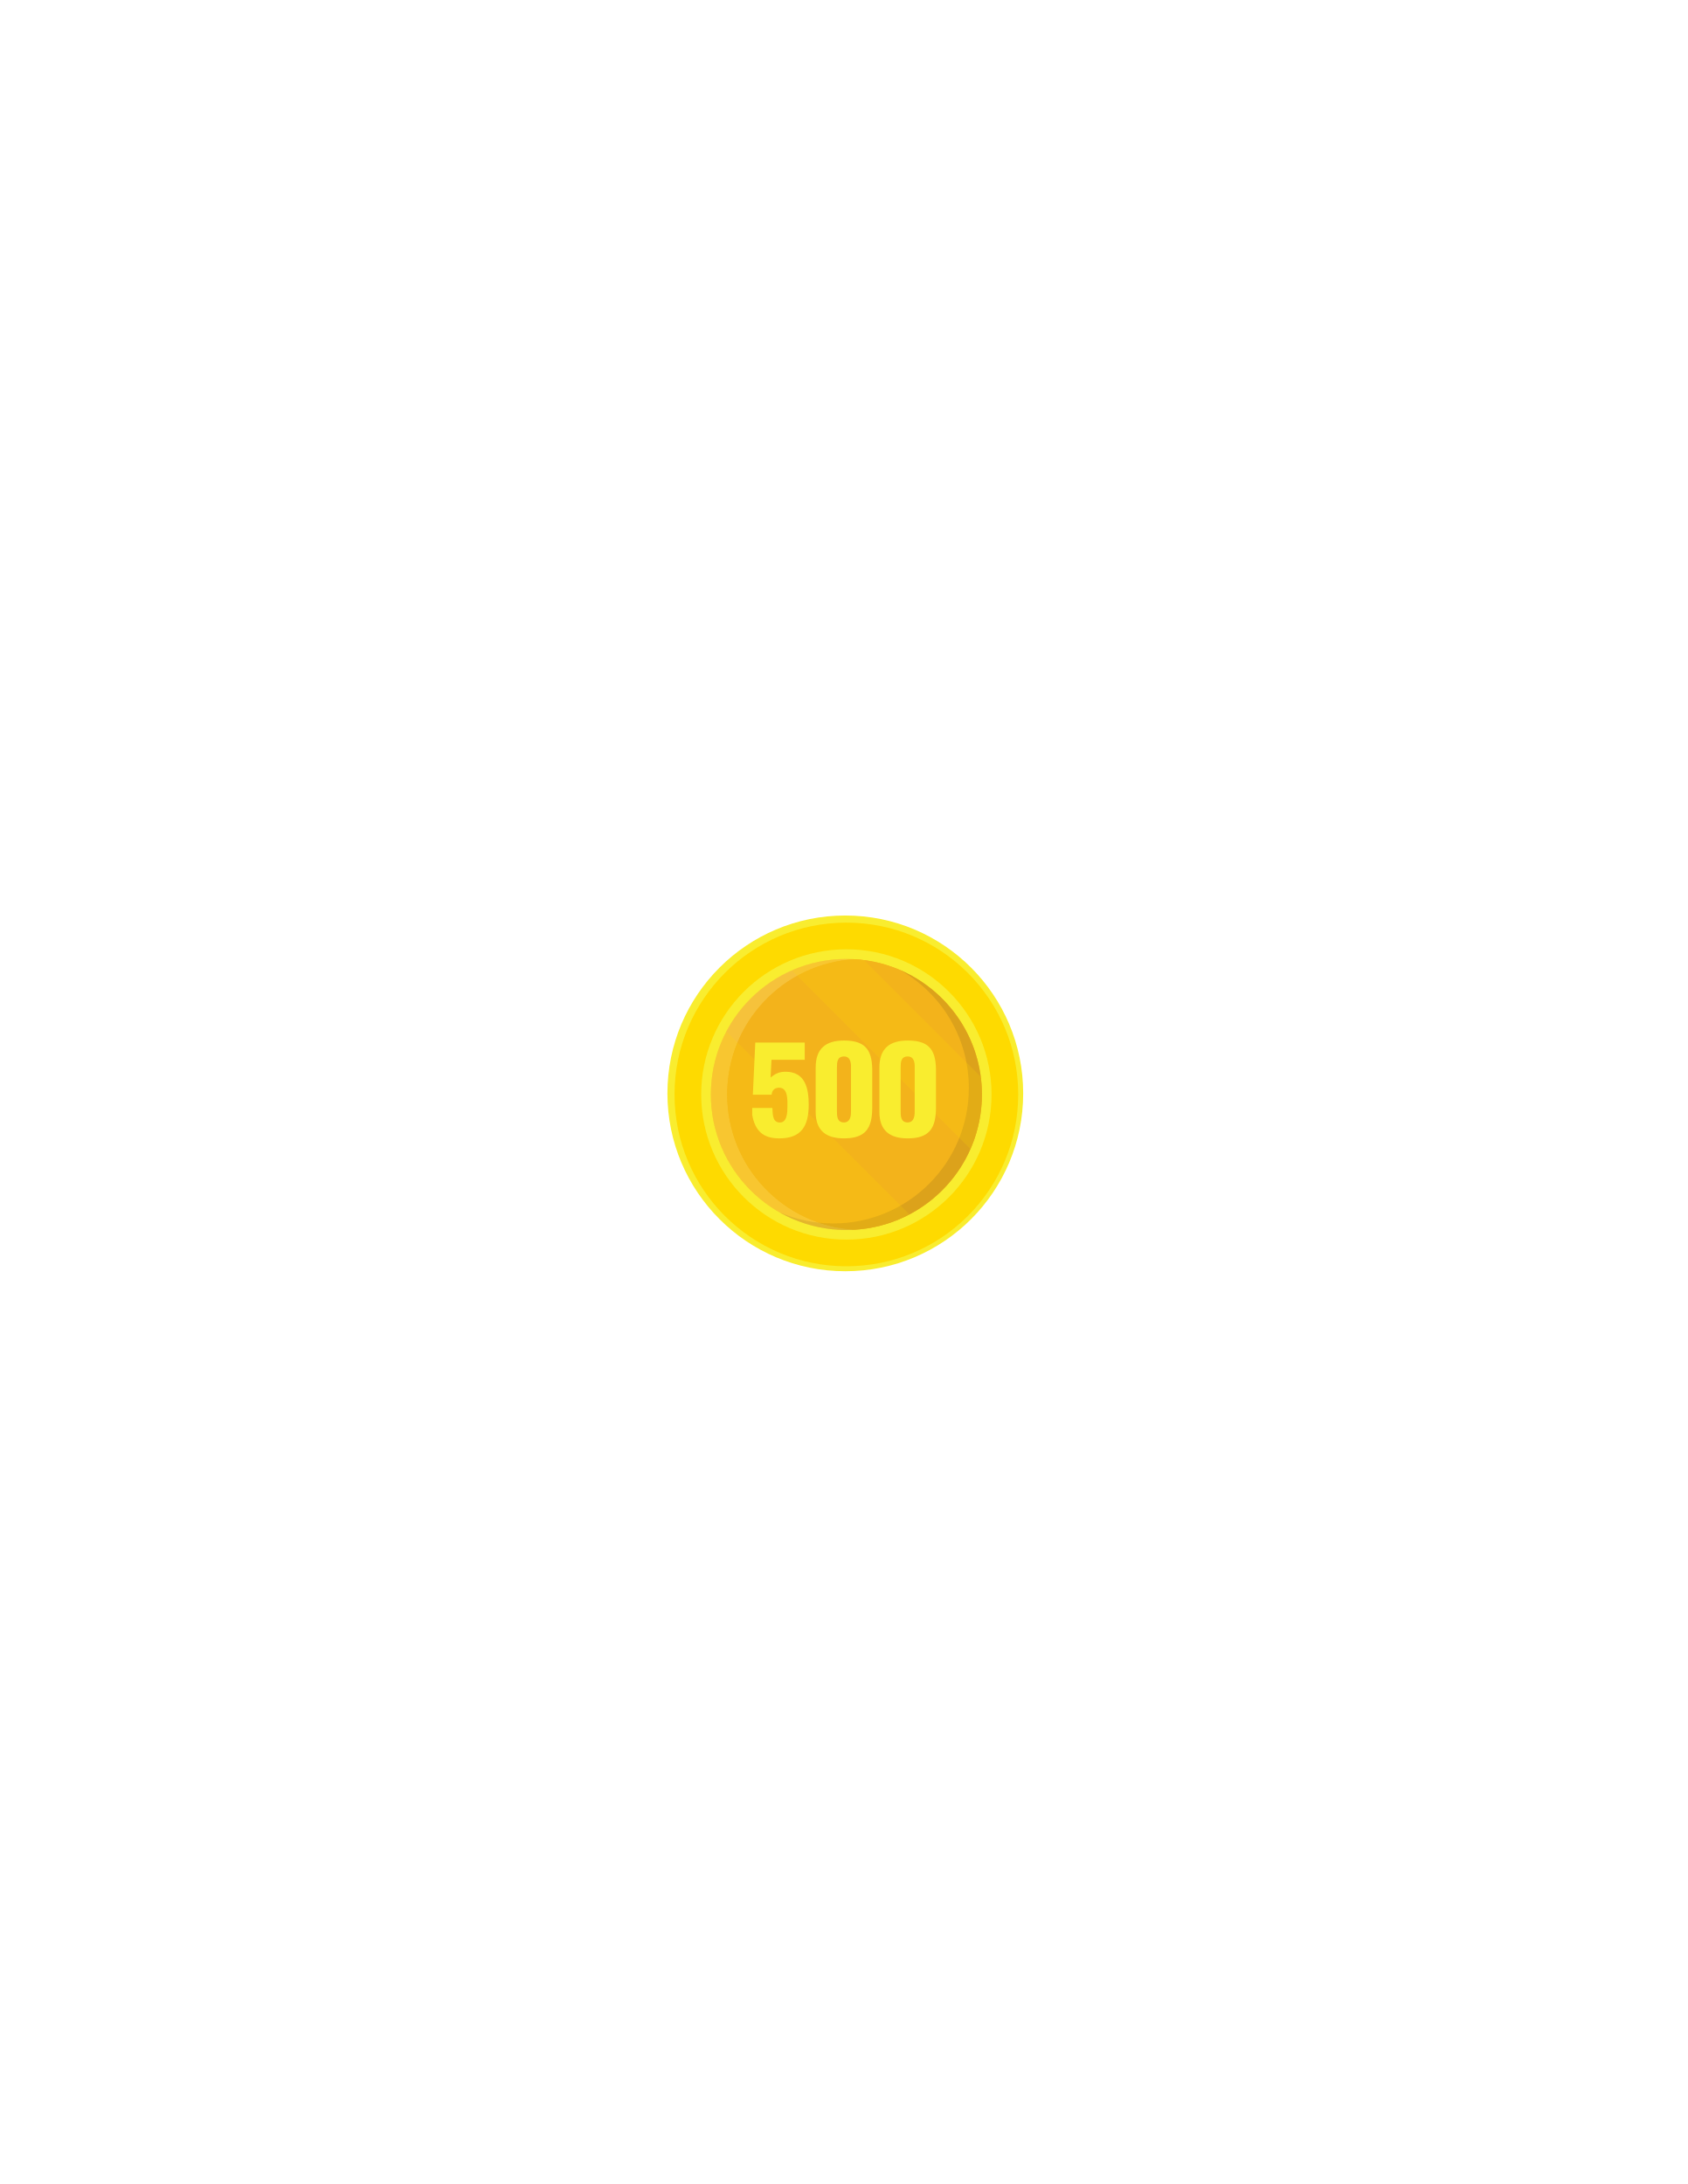
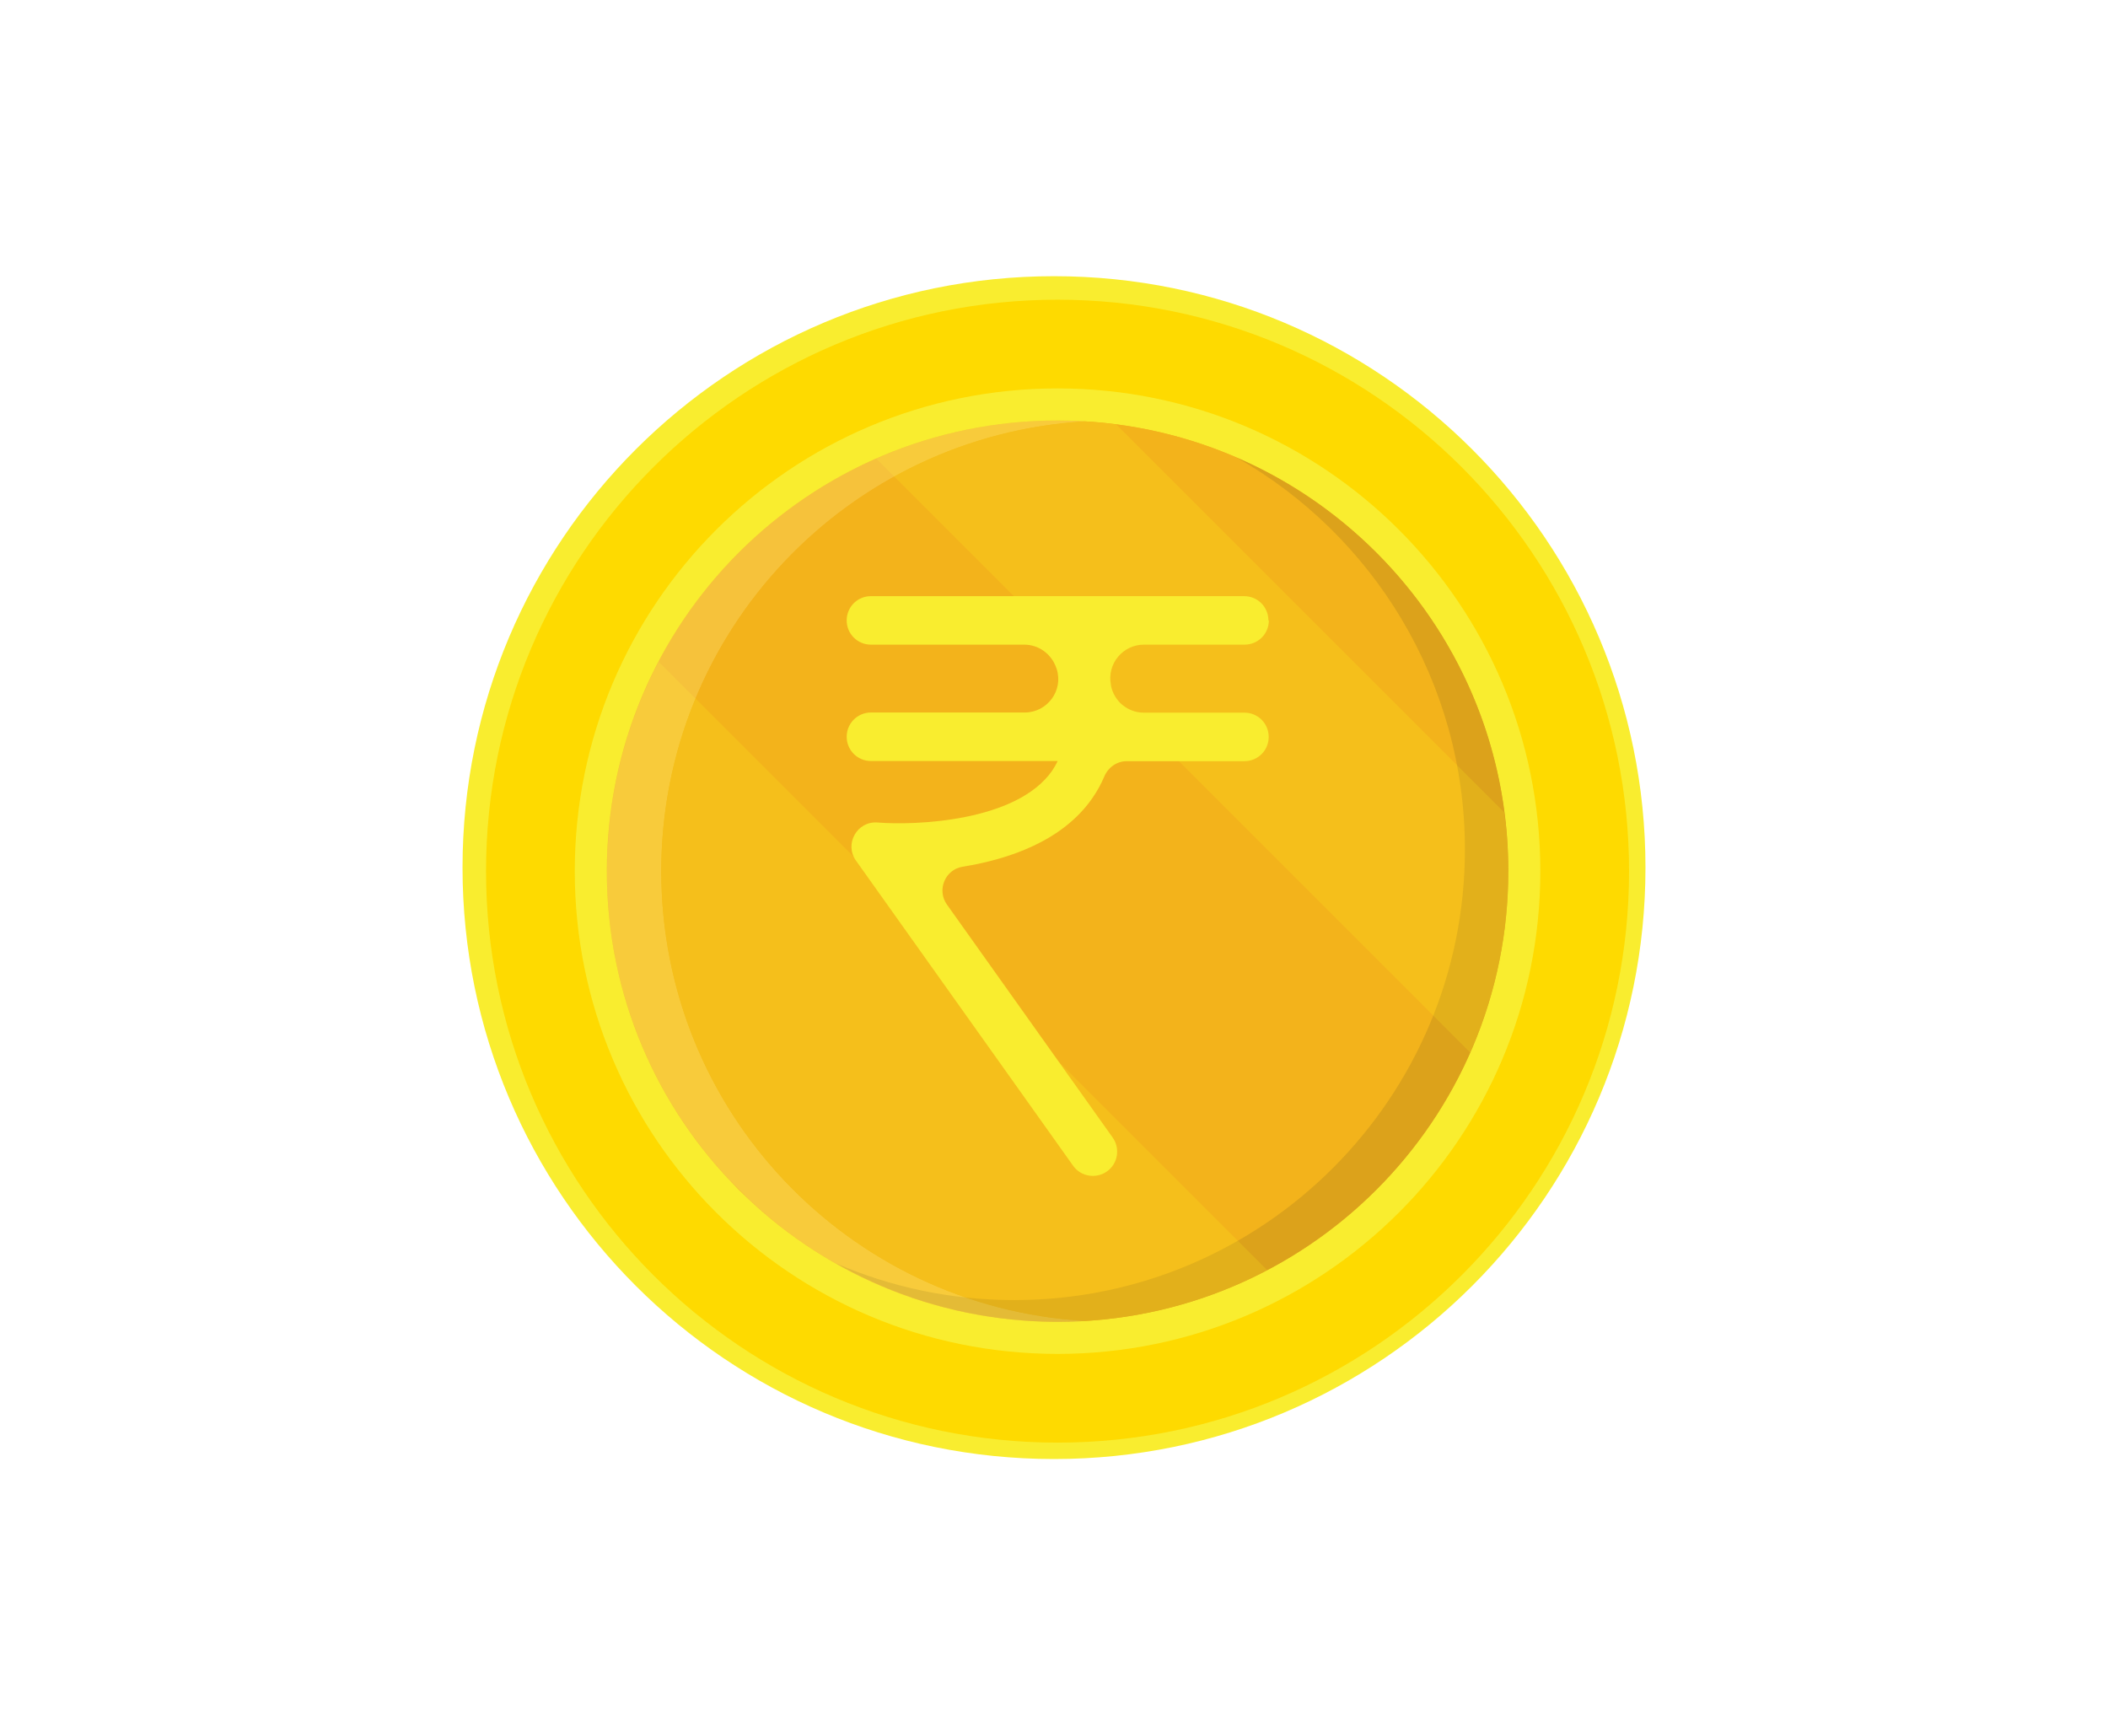
- <svg xmlns="http://www.w3.org/2000/svg" version="1.1" id="Layer_1" x="0px" y="0px" viewBox="0 0 612 792" style="enable-background:new 0 0 612 792;" xml:space="preserve">
-   <style type="text/css">
- 	.st0{fill:#F9ED2F;}
- 	.st1{fill:#FEDA00;}
- 	.st2{fill:#F3B31B;}
- 	.st3{opacity:0.25;fill:#FFF09A;}
- 	.st4{opacity:0.15;fill:#544118;}
- 	.st5{opacity:0.18;fill:#FEDA00;}
- </style>
-   <g>
-     <circle class="st0" cx="306.5" cy="396.5" r="64.5" />
-     <circle class="st1" cx="306.89" cy="396.89" r="62.31" />
-     <circle class="st0" cx="306.89" cy="396.89" r="52.64" />
-     <circle class="st2" cx="306.89" cy="396.89" r="49.14" />
-     <path class="st3" d="M263.67,396.89c0-26.15,20.42-47.51,46.18-49.05c-0.98-0.06-1.97-0.1-2.96-0.1c-27.14,0-49.14,22-49.14,49.14   c0,27.14,22,49.14,49.14,49.14c0.99,0,1.98-0.04,2.96-0.1C284.09,444.41,263.67,423.04,263.67,396.89z" />
-     <path class="st2" d="M356.04,396.89c0-26.15-20.42-47.51-46.18-49.05c-25.76,1.53-46.18,22.9-46.18,49.05   c0,26.15,20.42,47.51,46.18,49.05C335.61,444.41,356.04,423.04,356.04,396.89z" />
-     <path class="st4" d="M326.39,351.78c14.87,8.45,24.91,24.42,24.91,42.75c0,27.14-22,49.14-49.14,49.14   c-6.93,0-13.52-1.44-19.5-4.03c7.15,4.06,15.42,6.4,24.23,6.4c27.14,0,49.14-22,49.14-49.14   C356.04,376.68,343.83,359.33,326.39,351.78z" />
-     <path class="st5" d="M257.75,396.89c0,13.11,5.14,25.01,13.51,33.82l1.82,1.82c8.81,8.36,20.71,13.51,33.82,13.51   c8.25,0,16.02-2.04,22.84-5.63l-66.35-66.35C259.79,380.88,257.75,388.64,257.75,396.89z" />
-     <path class="st5" d="M356.04,396.89c0-2.17-0.16-4.31-0.43-6.41l-42.3-42.3c-2.1-0.27-4.23-0.43-6.41-0.43   c-7.04,0-13.72,1.49-19.77,4.15l64.76,64.76C354.55,410.62,356.04,403.93,356.04,396.89z" />
-     <path class="st2" d="M273.07,432.53l-1.82-1.82C271.85,431.33,272.45,431.94,273.07,432.53z" />
-     <g>
+ <svg xmlns="http://www.w3.org/2000/svg" viewBox="0 0 142.56 117.36">
+   <defs>
+     <style>
+       .cls-1 {
+         mix-blend-mode: screen;
+         opacity: .18;
+       }
+ 
+       .cls-1, .cls-2 {
+         fill: #feda00;
+       }
+ 
+       .cls-3 {
+         isolation: isolate;
+       }
+ 
+       .cls-4 {
+         fill: #544118;
+         opacity: .15;
+       }
+ 
+       .cls-5 {
+         fill: #f9ed2f;
+       }
+ 
+       .cls-6 {
+         fill: #f3b31b;
+       }
+ 
+       .cls-7 {
+         fill: none;
+       }
+ 
+       .cls-8 {
+         fill: #fff09a;
+         opacity: .25;
+       }
+     </style>
+   </defs>
+   <g class="cls-3">
+     <g id="Layer_1" data-name="Layer 1">
      <g>
-         <path class="st0" d="M272.98,396.97l0.88-18.9h17.93v6.24h-12.06l-0.32,6.47c1.62-1.43,3.23-2.13,5.41-2.13     c7.21,0,8.41,6.1,8.41,11.97c0,7.49-2.5,12.2-10.63,12.2c-5.96,0-8.78-2.77-9.84-8.41v-2.63h7.3c0.18,1.66-0.19,4.99,2.4,5.27     c3.05,0.32,3.05-3.93,3.05-5.73c0-2.17,0.32-6.88-3-6.88c-1.62,0-2.59,0.92-2.73,2.54H272.98z" />
-         <path class="st0" d="M295.76,387.13c0-6.93,3.7-9.8,10.3-9.8c8.32,0,10.35,4.02,10.21,11.78v12.48c0,7.58-2.4,11.23-10.3,11.23     c-6.47,0-10.21-2.87-10.21-9.56V387.13z M308.56,387.13c0-0.51,0.28-4.02-2.5-4.02c-2.5,0-2.59,2.08-2.59,4.02v15.57     c0,2.03,0,4.34,2.59,4.34c2.63-0.09,2.5-3.14,2.5-4.34V387.13z" />
-         <path class="st0" d="M318.87,387.13c0-6.93,3.7-9.8,10.3-9.8c8.32,0,10.35,4.02,10.21,11.78v12.48c0,7.58-2.4,11.23-10.3,11.23     c-6.47,0-10.21-2.87-10.21-9.56V387.13z M331.66,387.13c0-0.51,0.28-4.02-2.5-4.02c-2.49,0-2.59,2.08-2.59,4.02v15.57     c0,2.03,0,4.34,2.59,4.34c2.63-0.09,2.5-3.14,2.5-4.34V387.13z" />
+         <circle class="cls-5" cx="71.28" cy="58.68" r="40" />
+         <circle class="cls-2" cx="71.52" cy="58.92" r="38.65" />
+         <circle class="cls-5" cx="71.52" cy="58.92" r="32.65" />
+         <circle class="cls-6" cx="71.52" cy="58.92" r="30.48" />
+         <path class="cls-8" d="m44.72,58.92c0-16.22,12.67-29.47,28.64-30.42-.61-.04-1.22-.06-1.84-.06-16.83,0-30.48,13.65-30.48,30.48s13.65,30.48,30.48,30.48c.62,0,1.23-.02,1.84-.06-15.98-.95-28.64-14.2-28.64-30.42Z" />
+         <path class="cls-6" d="m102,58.92c0-16.22-12.67-29.47-28.64-30.42-15.98.95-28.64,14.2-28.64,30.42s12.67,29.47,28.64,30.42c15.98-.95,28.64-14.2,28.64-30.42Z" />
+         <path class="cls-4" d="m83.62,30.94c9.22,5.24,15.45,15.15,15.45,26.51,0,16.83-13.65,30.48-30.48,30.48-4.3,0-8.38-.89-12.09-2.5,4.44,2.52,9.56,3.97,15.03,3.97,16.83,0,30.48-13.65,30.48-30.48,0-12.54-7.57-23.3-18.39-27.98Z" />
+         <path class="cls-1" d="m41.05,58.92c0,8.13,3.19,15.51,8.38,20.97l1.13,1.13c5.46,5.19,12.84,8.38,20.97,8.38,5.12,0,9.93-1.27,14.17-3.49l-41.15-41.15c-2.23,4.23-3.49,9.05-3.49,14.17Z" />
+         <path class="cls-1" d="m102,58.92c0-1.35-.1-2.67-.27-3.97l-26.24-26.24c-1.3-.17-2.63-.27-3.97-.27-4.36,0-8.51.92-12.26,2.58l40.17,40.17c1.65-3.75,2.58-7.9,2.58-12.26Z" />
+         <path class="cls-6" d="m50.55,81.03l-1.13-1.13c.37.39.74.76,1.13,1.13Z" />
+         <path class="cls-5" d="m85.78,41.96h0c0-.91-.73-1.64-1.64-1.64h-25.24c-.91,0-1.64.73-1.64,1.64h0c0,.91.73,1.64,1.64,1.64h10.37c.99,0,1.86.65,2.17,1.59,0,.02.01.03.02.05.47,1.46-.63,2.95-2.17,2.95-3.06,0-7.88,0-10.39,0-.91,0-1.64.73-1.64,1.64h0c0,.91.73,1.64,1.64,1.64h12.63c-.11.23-.23.44-.37.65-2.42,3.48-9.34,3.71-11.8,3.51h0c-1.39-.12-2.28,1.45-1.47,2.58l14.68,20.63c.52.74,1.55.91,2.29.39h0c.74-.52.91-1.55.39-2.29l-11.21-15.76c-.7-.98-.13-2.37,1.06-2.56,3.15-.51,6.75-1.74,8.76-4.62.33-.47.6-.96.82-1.48.26-.62.85-1.04,1.53-1.04h7.95c.91,0,1.64-.73,1.64-1.64h0c0-.91-.73-1.64-1.64-1.64h-6.8c-1.09,0-2.02-.77-2.23-1.84,0-.02,0-.03,0-.05-.28-1.4.8-2.71,2.23-2.71h6.81c.91,0,1.64-.73,1.64-1.64Z" />
      </g>
+       <rect class="cls-7" width="142.56" height="117.36" />
    </g>
  </g>
</svg>
